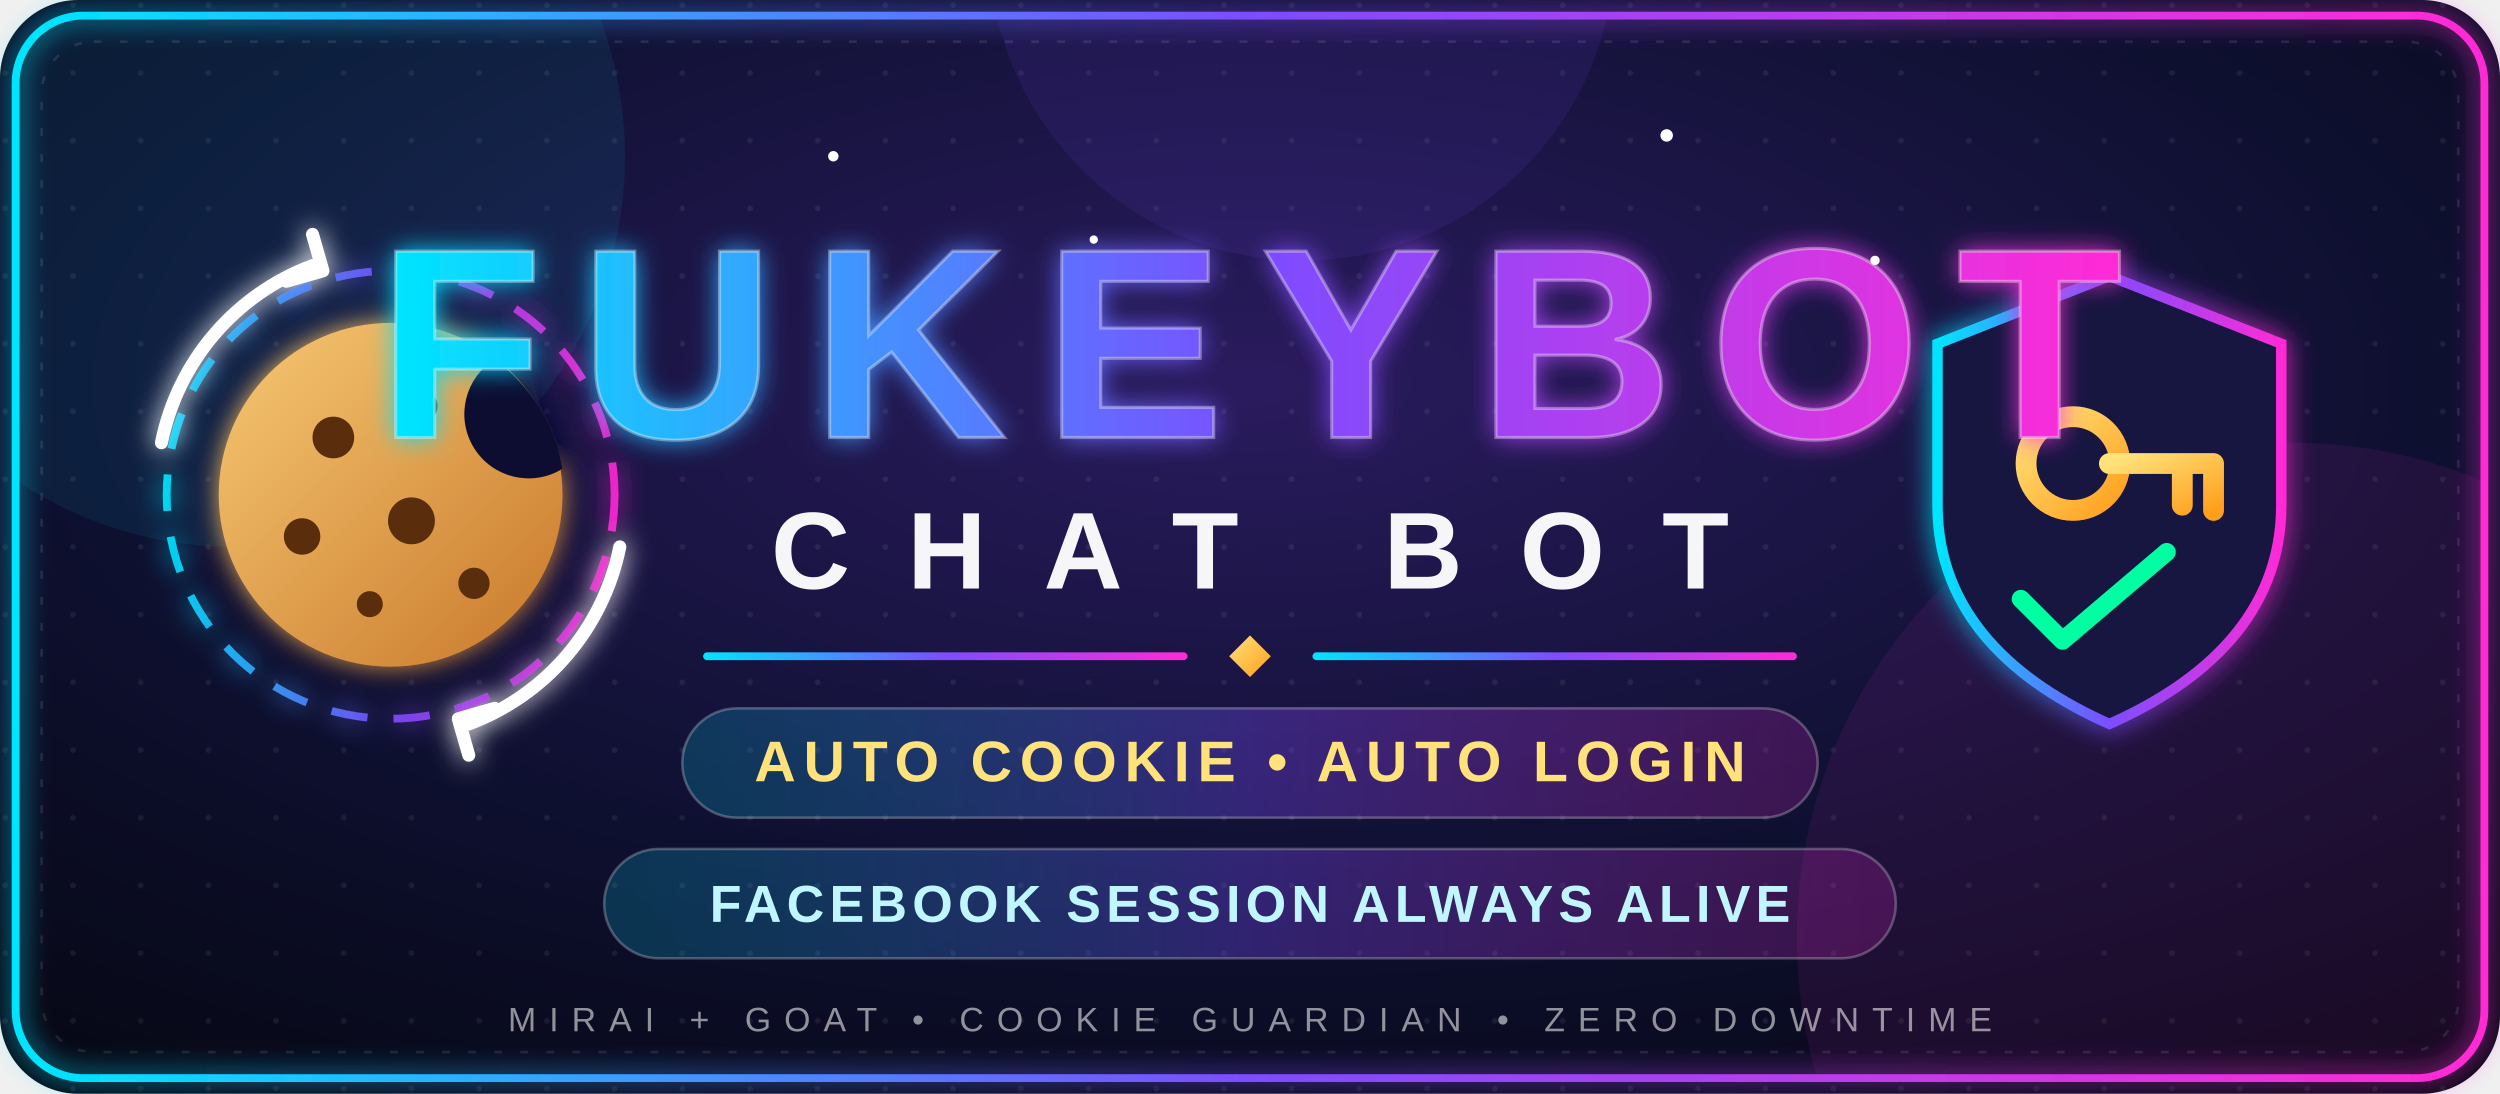
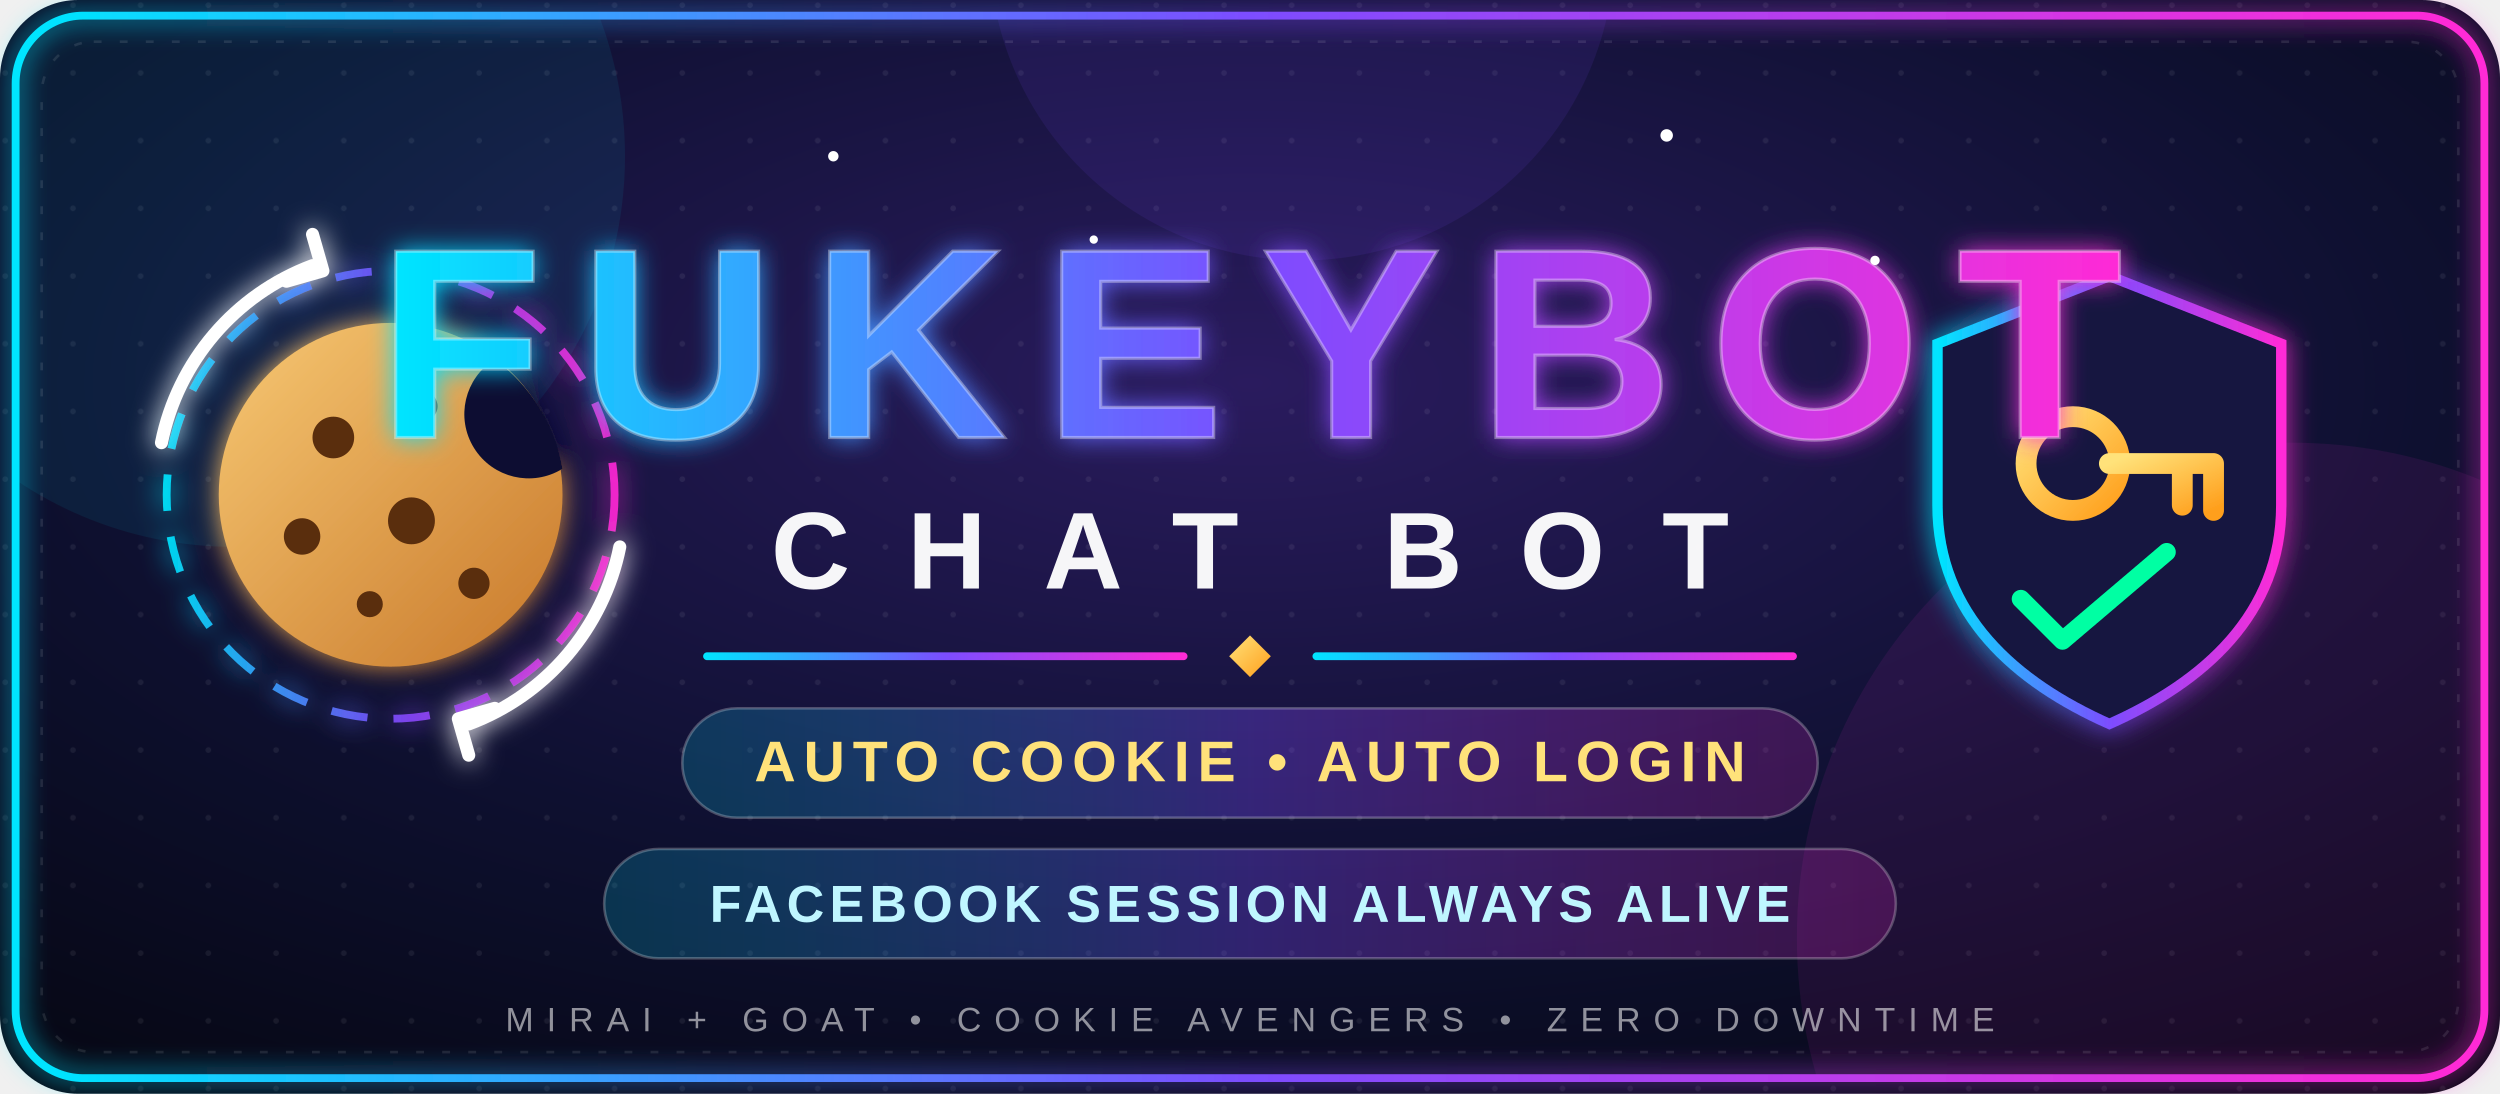
<svg xmlns="http://www.w3.org/2000/svg" viewBox="0 0 960 420" width="960" height="420" role="img" aria-label="FUKEYBOT CHAT BOT — Auto Cookie — Auto Facebook Login">
  <defs>
    <radialGradient id="bg" cx="50%" cy="35%" r="85%">
      <stop offset="0%" stop-color="#2a1b5e" />
      <stop offset="55%" stop-color="#0e1030" />
      <stop offset="100%" stop-color="#05060f" />
    </radialGradient>
    <linearGradient id="title" x1="0" y1="0" x2="1" y2="0">
      <stop offset="0%" stop-color="#00e5ff">
        <animate attributeName="stop-color" values="#00e5ff;#7c4dff;#ff2bd6;#ffd200;#00e5ff" dur="8s" repeatCount="indefinite" />
      </stop>
      <stop offset="50%" stop-color="#7c4dff">
        <animate attributeName="stop-color" values="#7c4dff;#ff2bd6;#ffd200;#00e5ff;#7c4dff" dur="8s" repeatCount="indefinite" />
      </stop>
      <stop offset="100%" stop-color="#ff2bd6">
        <animate attributeName="stop-color" values="#ff2bd6;#ffd200;#00e5ff;#7c4dff;#ff2bd6" dur="8s" repeatCount="indefinite" />
      </stop>
    </linearGradient>
    <linearGradient id="gold" x1="0" y1="0" x2="1" y2="1">
      <stop offset="0%" stop-color="#ffe27a" />
      <stop offset="100%" stop-color="#ff9f1c" />
    </linearGradient>
    <linearGradient id="ribbon" x1="0" y1="0" x2="1" y2="0">
      <stop offset="0%" stop-color="#00e5ff" stop-opacity="0.18" />
      <stop offset="50%" stop-color="#7c4dff" stop-opacity="0.32" />
      <stop offset="100%" stop-color="#ff2bd6" stop-opacity="0.18" />
    </linearGradient>
    <linearGradient id="cookie" x1="0" y1="0" x2="1" y2="1">
      <stop offset="0%" stop-color="#f7c873" />
      <stop offset="100%" stop-color="#c8782a" />
    </linearGradient>
    <filter id="glow" x="-30%" y="-30%" width="160%" height="160%">
      <feGaussianBlur stdDeviation="5" result="b" />
      <feMerge>
        <feMergeNode in="b" />
        <feMergeNode in="SourceGraphic" />
      </feMerge>
    </filter>
    <pattern id="dots" width="26" height="26" patternUnits="userSpaceOnUse">
      <circle cx="2" cy="2" r="1.1" fill="#ffffff" fill-opacity="0.07" />
    </pattern>
    <clipPath id="frame">
      <rect x="6" y="6" width="948" height="408" rx="26" />
    </clipPath>
  </defs>
  <rect width="960" height="420" rx="30" fill="url(#bg)" />
  <rect width="960" height="420" rx="30" fill="url(#dots)" />
  <g clip-path="url(#frame)">
    <circle cx="90" cy="60" r="150" fill="#00e5ff" fill-opacity="0.07" />
    <circle cx="880" cy="360" r="190" fill="#ff2bd6" fill-opacity="0.08" />
    <circle cx="500" cy="-20" r="120" fill="#7c4dff" fill-opacity="0.10" />
  </g>
  <rect x="6" y="6" width="948" height="408" rx="26" fill="none" stroke="url(#title)" stroke-width="3" filter="url(#glow)" />
  <rect x="16" y="16" width="928" height="388" rx="20" fill="none" stroke="#ffffff" stroke-opacity="0.10" stroke-width="1" stroke-dasharray="3 7" />
  <g transform="translate(150 190)" filter="url(#glow)">
    <circle r="86" fill="none" stroke="url(#title)" stroke-width="3" stroke-dasharray="14 10" opacity="0.9">
      <animateTransform attributeName="transform" type="rotate" from="0" to="360" dur="14s" repeatCount="indefinite" />
    </circle>
    <circle r="66" fill="url(#cookie)" />
    <path d="M 40 -52 A 24 24 0 0 0 66 -10 A 66 66 0 0 0 40 -52 Z" fill="#0e1030" />
    <circle cx="-22" cy="-22" r="8" fill="#5a2d0c" />
    <circle cx="12" cy="-34" r="6" fill="#5a2d0c" />
    <circle cx="-34" cy="16" r="7" fill="#5a2d0c" />
    <circle cx="8" cy="10" r="9" fill="#5a2d0c" />
    <circle cx="32" cy="34" r="6" fill="#5a2d0c" />
    <circle cx="-8" cy="42" r="5" fill="#5a2d0c" />
    <g fill="none" stroke="#ffffff" stroke-width="5" stroke-linecap="round" stroke-linejoin="round">
      <path d="M -88 -20 A 92 92 0 0 1 -30 -88" />
      <path d="M -30 -100 L -26 -86 L -40 -82" />
      <path d="M 88 20 A 92 92 0 0 1 30 88" />
      <path d="M 30 100 L 26 86 L 40 82" />
    </g>
  </g>
  <g transform="translate(810 190)" filter="url(#glow)">
    <path d="M 0 -84 L 66 -58 L 66 4 C 66 46 36 72 0 88 C -36 72 -66 46 -66 4 L -66 -58 Z" fill="#12163f" stroke="url(#title)" stroke-width="4" />
    <circle cx="-14" cy="-12" r="18" fill="none" stroke="url(#gold)" stroke-width="8" />
    <path d="M 0 -12 H 40 M 28 -12 V 4 M 40 -12 V 6" fill="none" stroke="url(#gold)" stroke-width="8" stroke-linecap="round" />
    <path d="M -34 40 L -18 56 L 22 22" fill="none" stroke="#00ffa3" stroke-width="7" stroke-linecap="round" stroke-linejoin="round" />
  </g>
  <g text-anchor="middle" font-family="'Segoe UI','Trebuchet MS',Arial,Helvetica,sans-serif" font-weight="900">
    <text x="480" y="168" font-size="104" letter-spacing="14" fill="url(#title)" filter="url(#glow)">FUKEYBOT</text>
    <text x="480" y="168" font-size="104" letter-spacing="14" fill="none" stroke="#ffffff" stroke-opacity="0.35" stroke-width="1.2">FUKEYBOT</text>
    <text x="480" y="226" font-size="42" letter-spacing="22" fill="#ffffff" fill-opacity="0.96">CHAT BOT</text>
  </g>
  <g transform="translate(480 252)">
    <rect x="-210" y="-1.5" width="186" height="3" rx="1.5" fill="url(#title)" />
    <rect x="24" y="-1.5" width="186" height="3" rx="1.5" fill="url(#title)" />
    <path d="M 0 -8 L 8 0 L 0 8 L -8 0 Z" fill="url(#gold)" />
  </g>
  <g font-family="'Segoe UI','Trebuchet MS',Arial,Helvetica,sans-serif" font-weight="800" text-anchor="middle">
    <rect x="262" y="272" width="436" height="42" rx="21" fill="url(#ribbon)" stroke="#ffffff" stroke-opacity="0.25" />
    <text x="480" y="300" font-size="22" letter-spacing="3" fill="#ffe27a">AUTO COOKIE  •  AUTO LOGIN</text>
    <rect x="232" y="326" width="496" height="42" rx="21" fill="url(#ribbon)" stroke="#ffffff" stroke-opacity="0.25" />
    <text x="480" y="354" font-size="20" letter-spacing="2" fill="#bff6ff">FACEBOOK SESSION  ALWAYS  ALIVE</text>
  </g>
-   <text x="480" y="396" text-anchor="middle" font-family="'Segoe UI',Arial,sans-serif" font-size="13" letter-spacing="5" fill="#ffffff" fill-opacity="0.55">MIRAI  +  GOAT  •  COOKIE  GUARDIAN  •  ZERO  DOWNTIME</text>
+   <text x="480" y="396" text-anchor="middle" font-family="'Segoe UI',Arial,sans-serif" font-size="13" letter-spacing="5" fill="#ffffff" fill-opacity="0.55">MIRAI  +  GOAT  •  COOKIE  AVENGERS  •  ZERO  DOWNTIME</text>
  <g fill="#ffffff">
    <circle cx="320" cy="60" r="2">
      <animate attributeName="opacity" values="0.1;1;0.1" dur="2.4s" repeatCount="indefinite" />
    </circle>
    <circle cx="640" cy="52" r="2.4">
      <animate attributeName="opacity" values="1;0.1;1" dur="3s" repeatCount="indefinite" />
    </circle>
    <circle cx="420" cy="92" r="1.6">
      <animate attributeName="opacity" values="0.2;1;0.2" dur="2s" repeatCount="indefinite" />
    </circle>
    <circle cx="720" cy="100" r="1.8">
      <animate attributeName="opacity" values="1;0.2;1" dur="2.7s" repeatCount="indefinite" />
    </circle>
  </g>
</svg>
